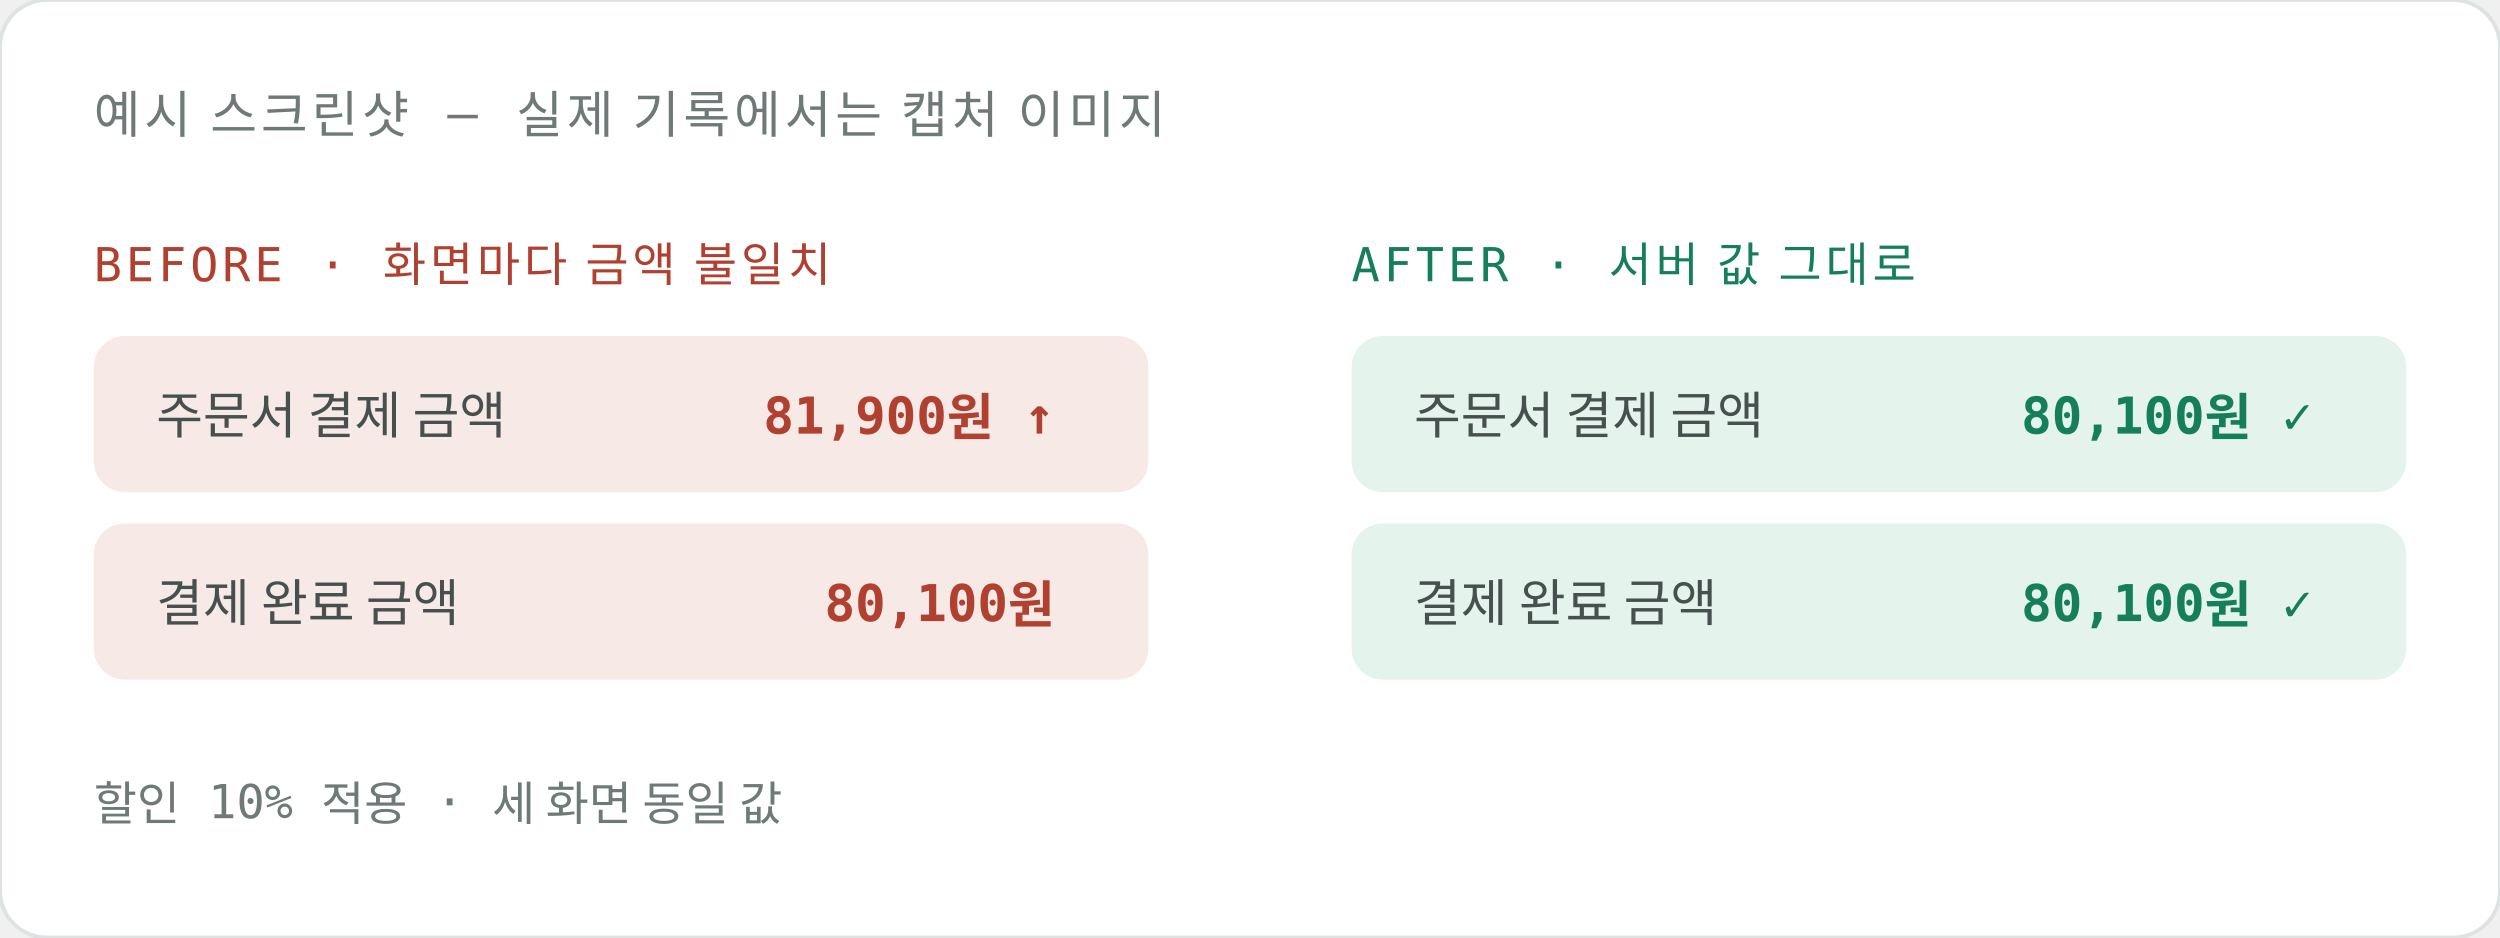
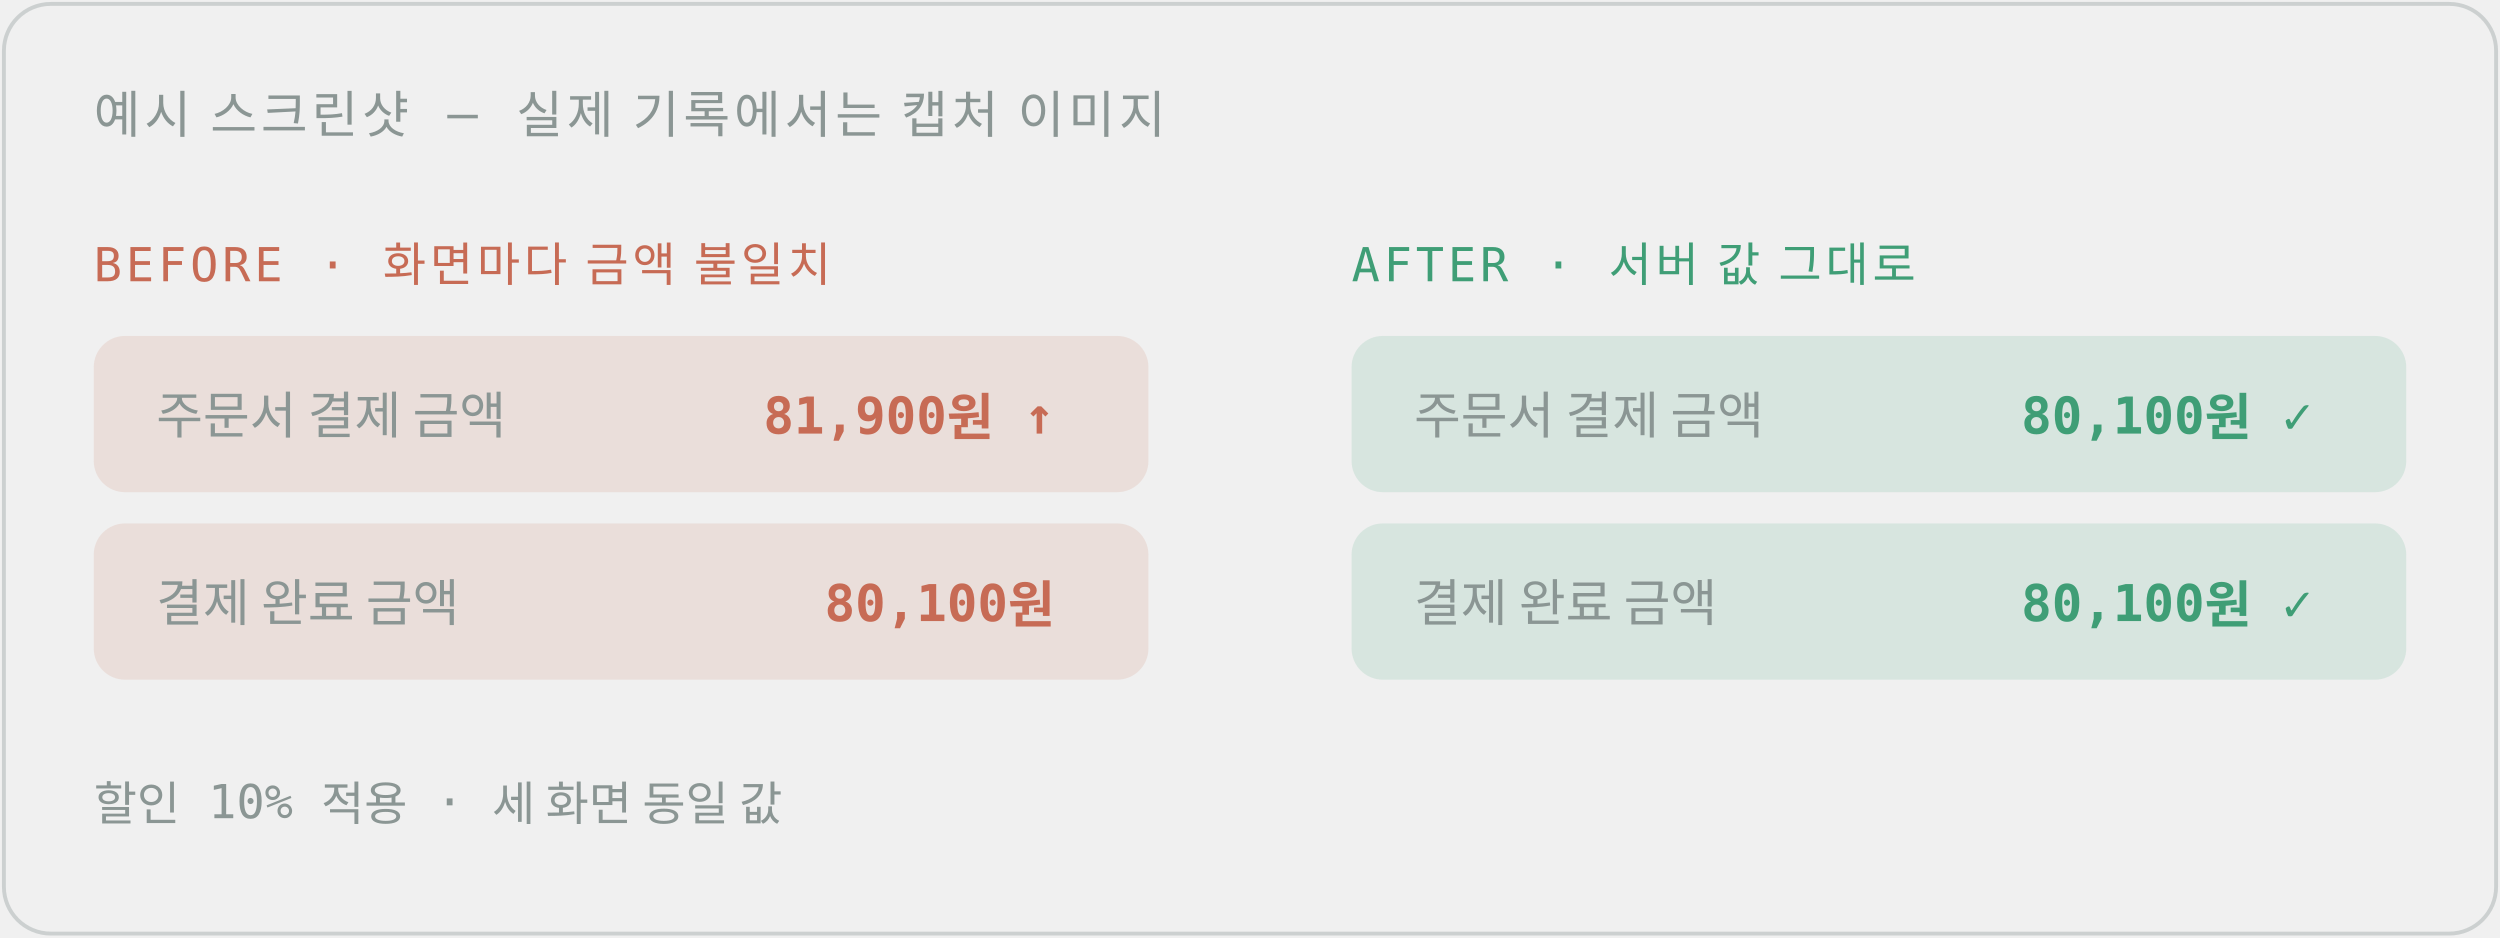
<svg xmlns="http://www.w3.org/2000/svg" viewBox="0 0 640 240" font-family="IBM Plex Mono, monospace">
-   <rect width="640" height="240" rx="12" fill="#ffffff" stroke="#dde3e2" />
-   <text x="24" y="34" font-size="13" fill="#6f7a78" letter-spacing="1">예시 스크린샷 — 실제 기록에서는 캡처 이미지</text>
-   <text x="24" y="72" font-size="12" fill="#b0402f" letter-spacing="1">BEFORE · 화면마다 금액 불일치</text>
+   <rect x="1" y="1" width="638" height="238" rx="12" fill="none" stroke="#8b9694" stroke-opacity="0.35" />
+   <text x="24" y="34" font-size="13" fill="#8b9694" letter-spacing="1">예시 스크린샷 — 실제 기록에서는 캡처 이미지</text>
+   <text x="24" y="72" font-size="12" fill="#c76b55" letter-spacing="1">BEFORE · 화면마다 금액 불일치</text>
  <g font-size="13">
-     <rect x="24" y="86" width="270" height="40" rx="8" fill="#f7e9e5" />
-     <text x="40" y="111" fill="#46514f">주문서 결제 금액</text>
-     <text x="270" y="111" text-anchor="end" fill="#b0402f" font-weight="600">81,900원 ↑</text>
-     <rect x="24" y="134" width="270" height="40" rx="8" fill="#f7e9e5" />
-     <text x="40" y="159" fill="#46514f">결제 완료 금액</text>
-     <text x="270" y="159" text-anchor="end" fill="#b0402f" font-weight="600">80,100원</text>
+     <rect x="24" y="86" width="270" height="40" rx="8" fill="#c76b55" fill-opacity="0.14" />
+     <text x="40" y="111" fill="#8b9694">주문서 결제 금액</text>
+     <text x="270" y="111" text-anchor="end" fill="#c76b55" font-weight="600">81,900원 ↑</text>
+     <rect x="24" y="134" width="270" height="40" rx="8" fill="#c76b55" fill-opacity="0.14" />
+     <text x="40" y="159" fill="#8b9694">결제 완료 금액</text>
+     <text x="270" y="159" text-anchor="end" fill="#c76b55" font-weight="600">80,100원</text>
  </g>
-   <text x="346" y="72" font-size="12" fill="#157f5c" letter-spacing="1">AFTER · 서버 값 그대로</text>
+   <text x="346" y="72" font-size="12" fill="#3f9e76" letter-spacing="1">AFTER · 서버 값 그대로</text>
  <g font-size="13">
-     <rect x="346" y="86" width="270" height="40" rx="8" fill="#e4f3ec" />
-     <text x="362" y="111" fill="#46514f">주문서 결제 금액</text>
-     <text x="592" y="111" text-anchor="end" fill="#157f5c" font-weight="600">80,100원 ✓</text>
-     <rect x="346" y="134" width="270" height="40" rx="8" fill="#e4f3ec" />
-     <text x="362" y="159" fill="#46514f">결제 완료 금액</text>
-     <text x="592" y="159" text-anchor="end" fill="#157f5c" font-weight="600">80,100원 ✓</text>
+     <rect x="346" y="86" width="270" height="40" rx="8" fill="#3f9e76" fill-opacity="0.14" />
+     <text x="362" y="111" fill="#8b9694">주문서 결제 금액</text>
+     <text x="592" y="111" text-anchor="end" fill="#3f9e76" font-weight="600">80,100원 ✓</text>
+     <rect x="346" y="134" width="270" height="40" rx="8" fill="#3f9e76" fill-opacity="0.14" />
+     <text x="362" y="159" fill="#8b9694">결제 완료 금액</text>
+     <text x="592" y="159" text-anchor="end" fill="#3f9e76" font-weight="600">80,100원 ✓</text>
  </g>
-   <text x="24" y="210" font-size="12" fill="#6f7a78">할인 10% 적용 · 세 화면 동일 값</text>
+   <text x="24" y="210" font-size="12" fill="#8b9694">할인 10% 적용 · 세 화면 동일 값</text>
</svg>
